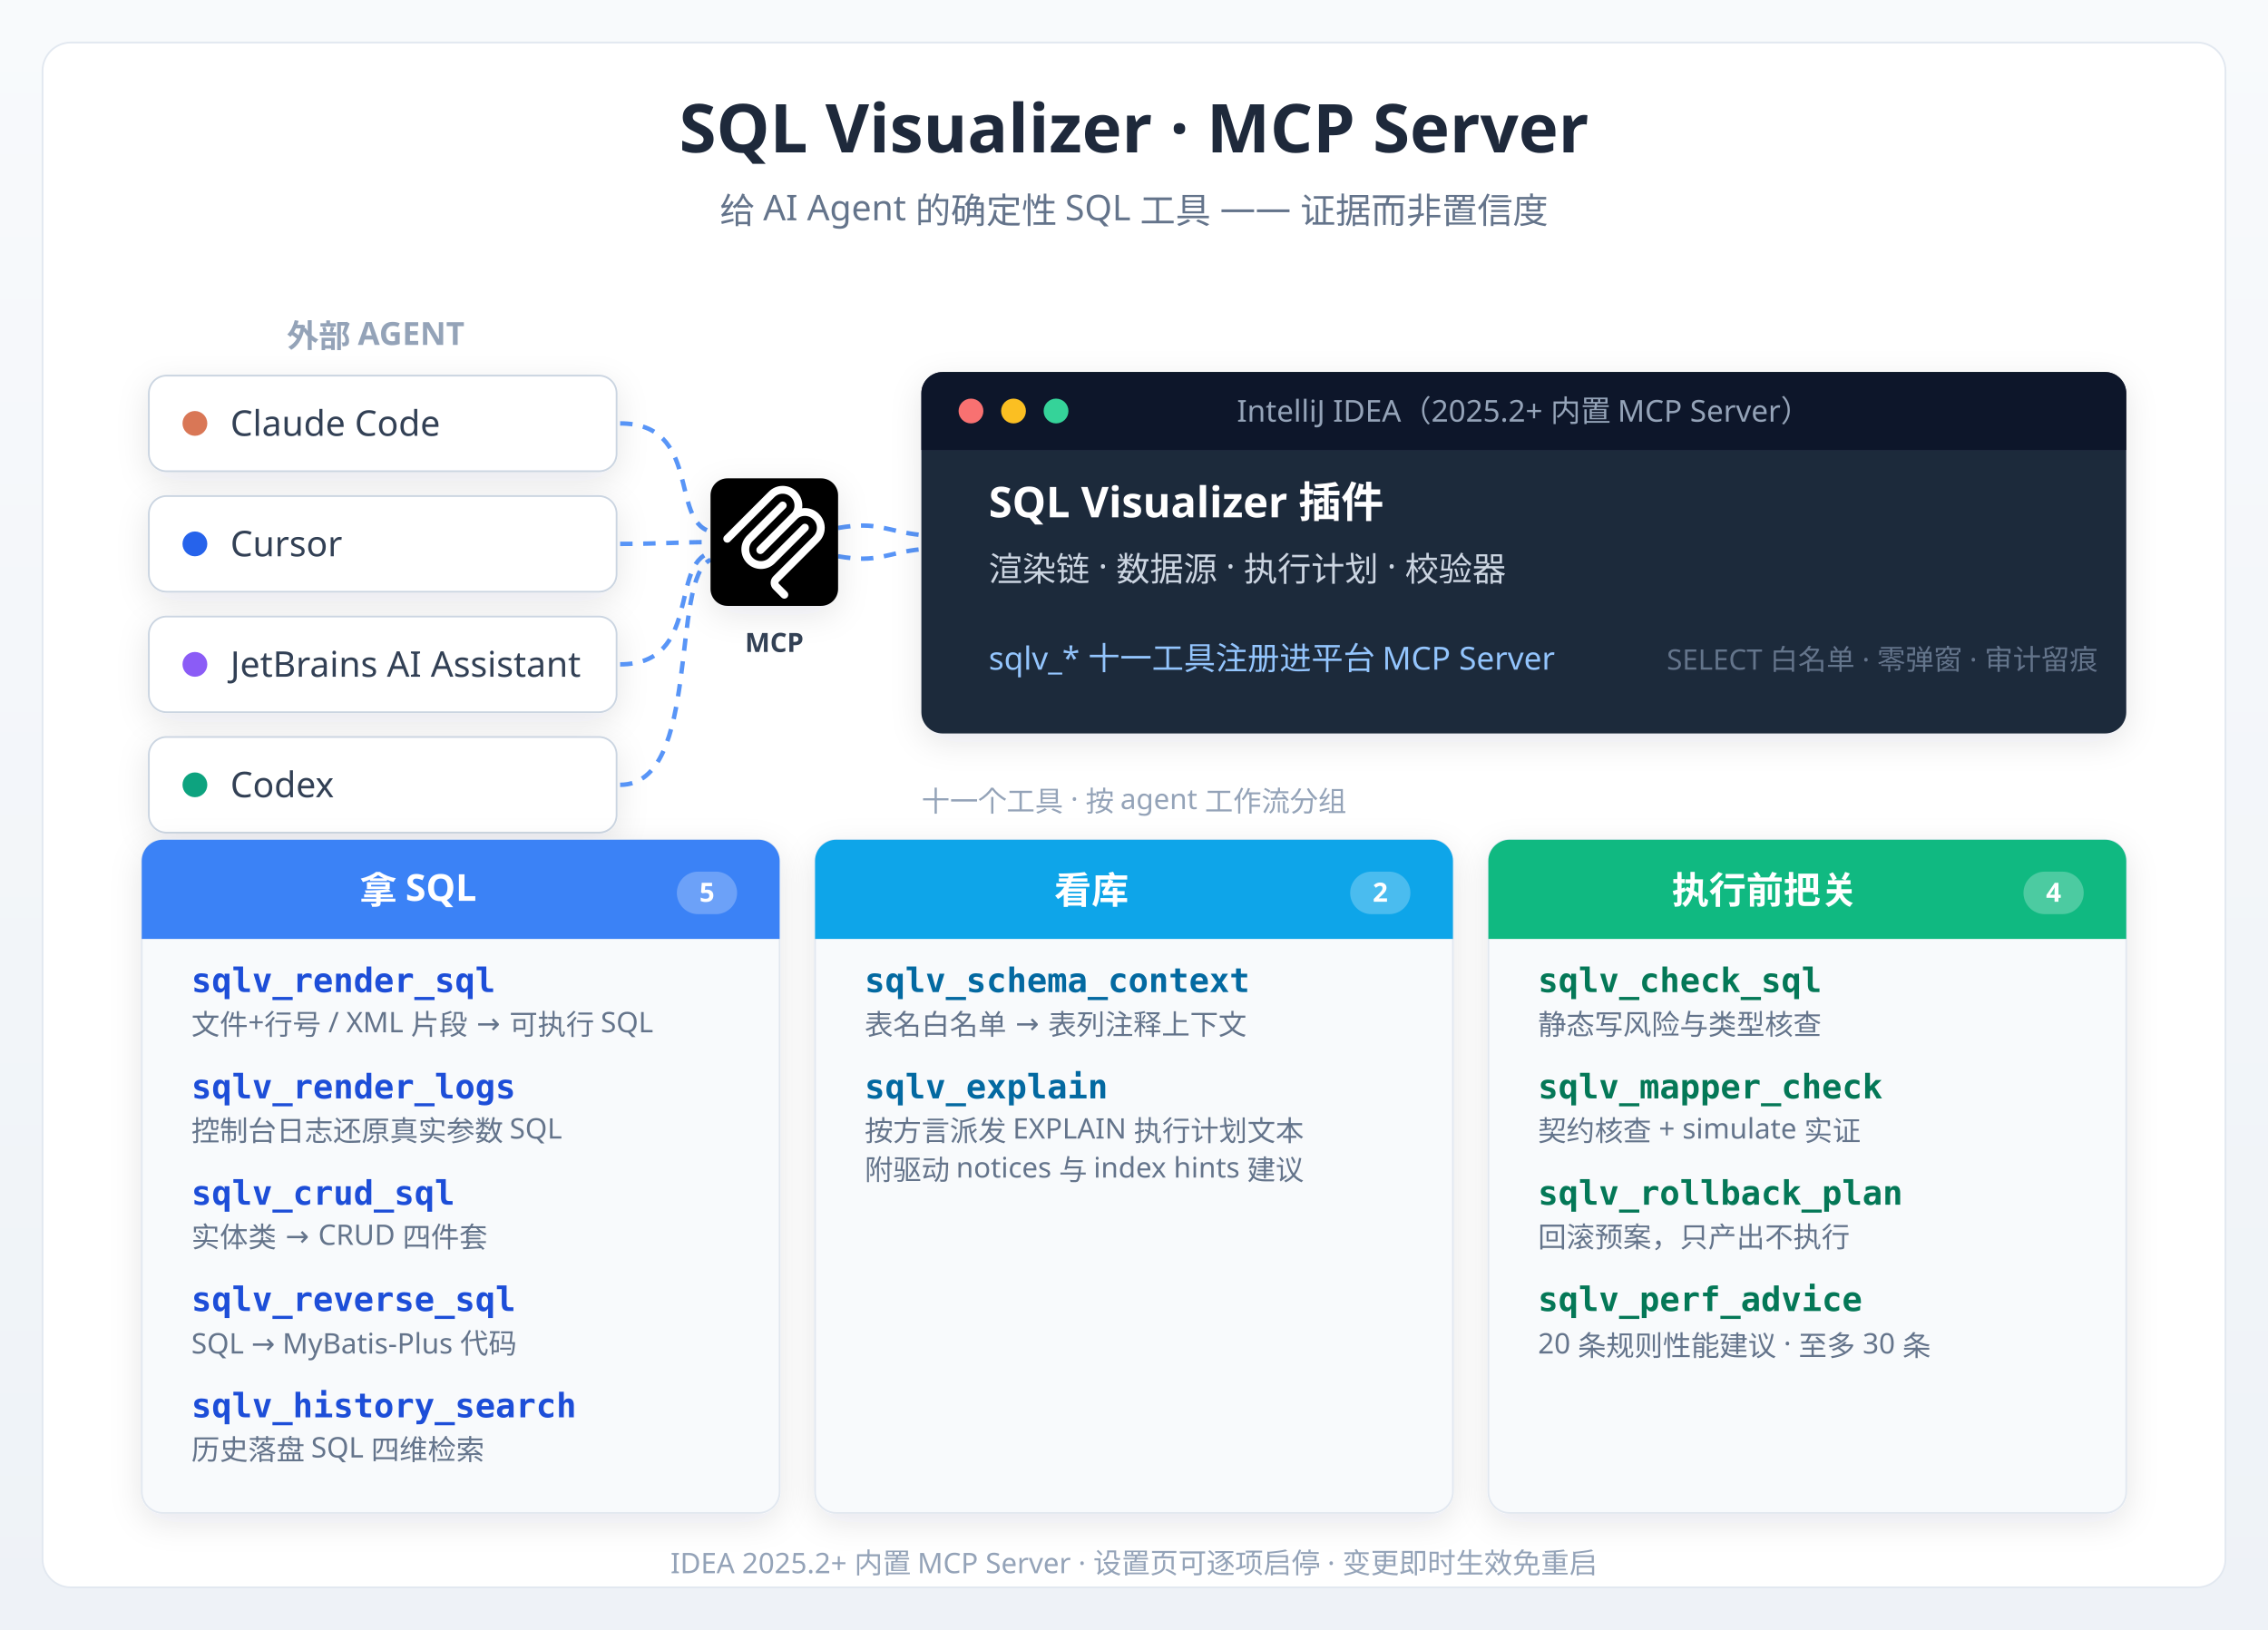
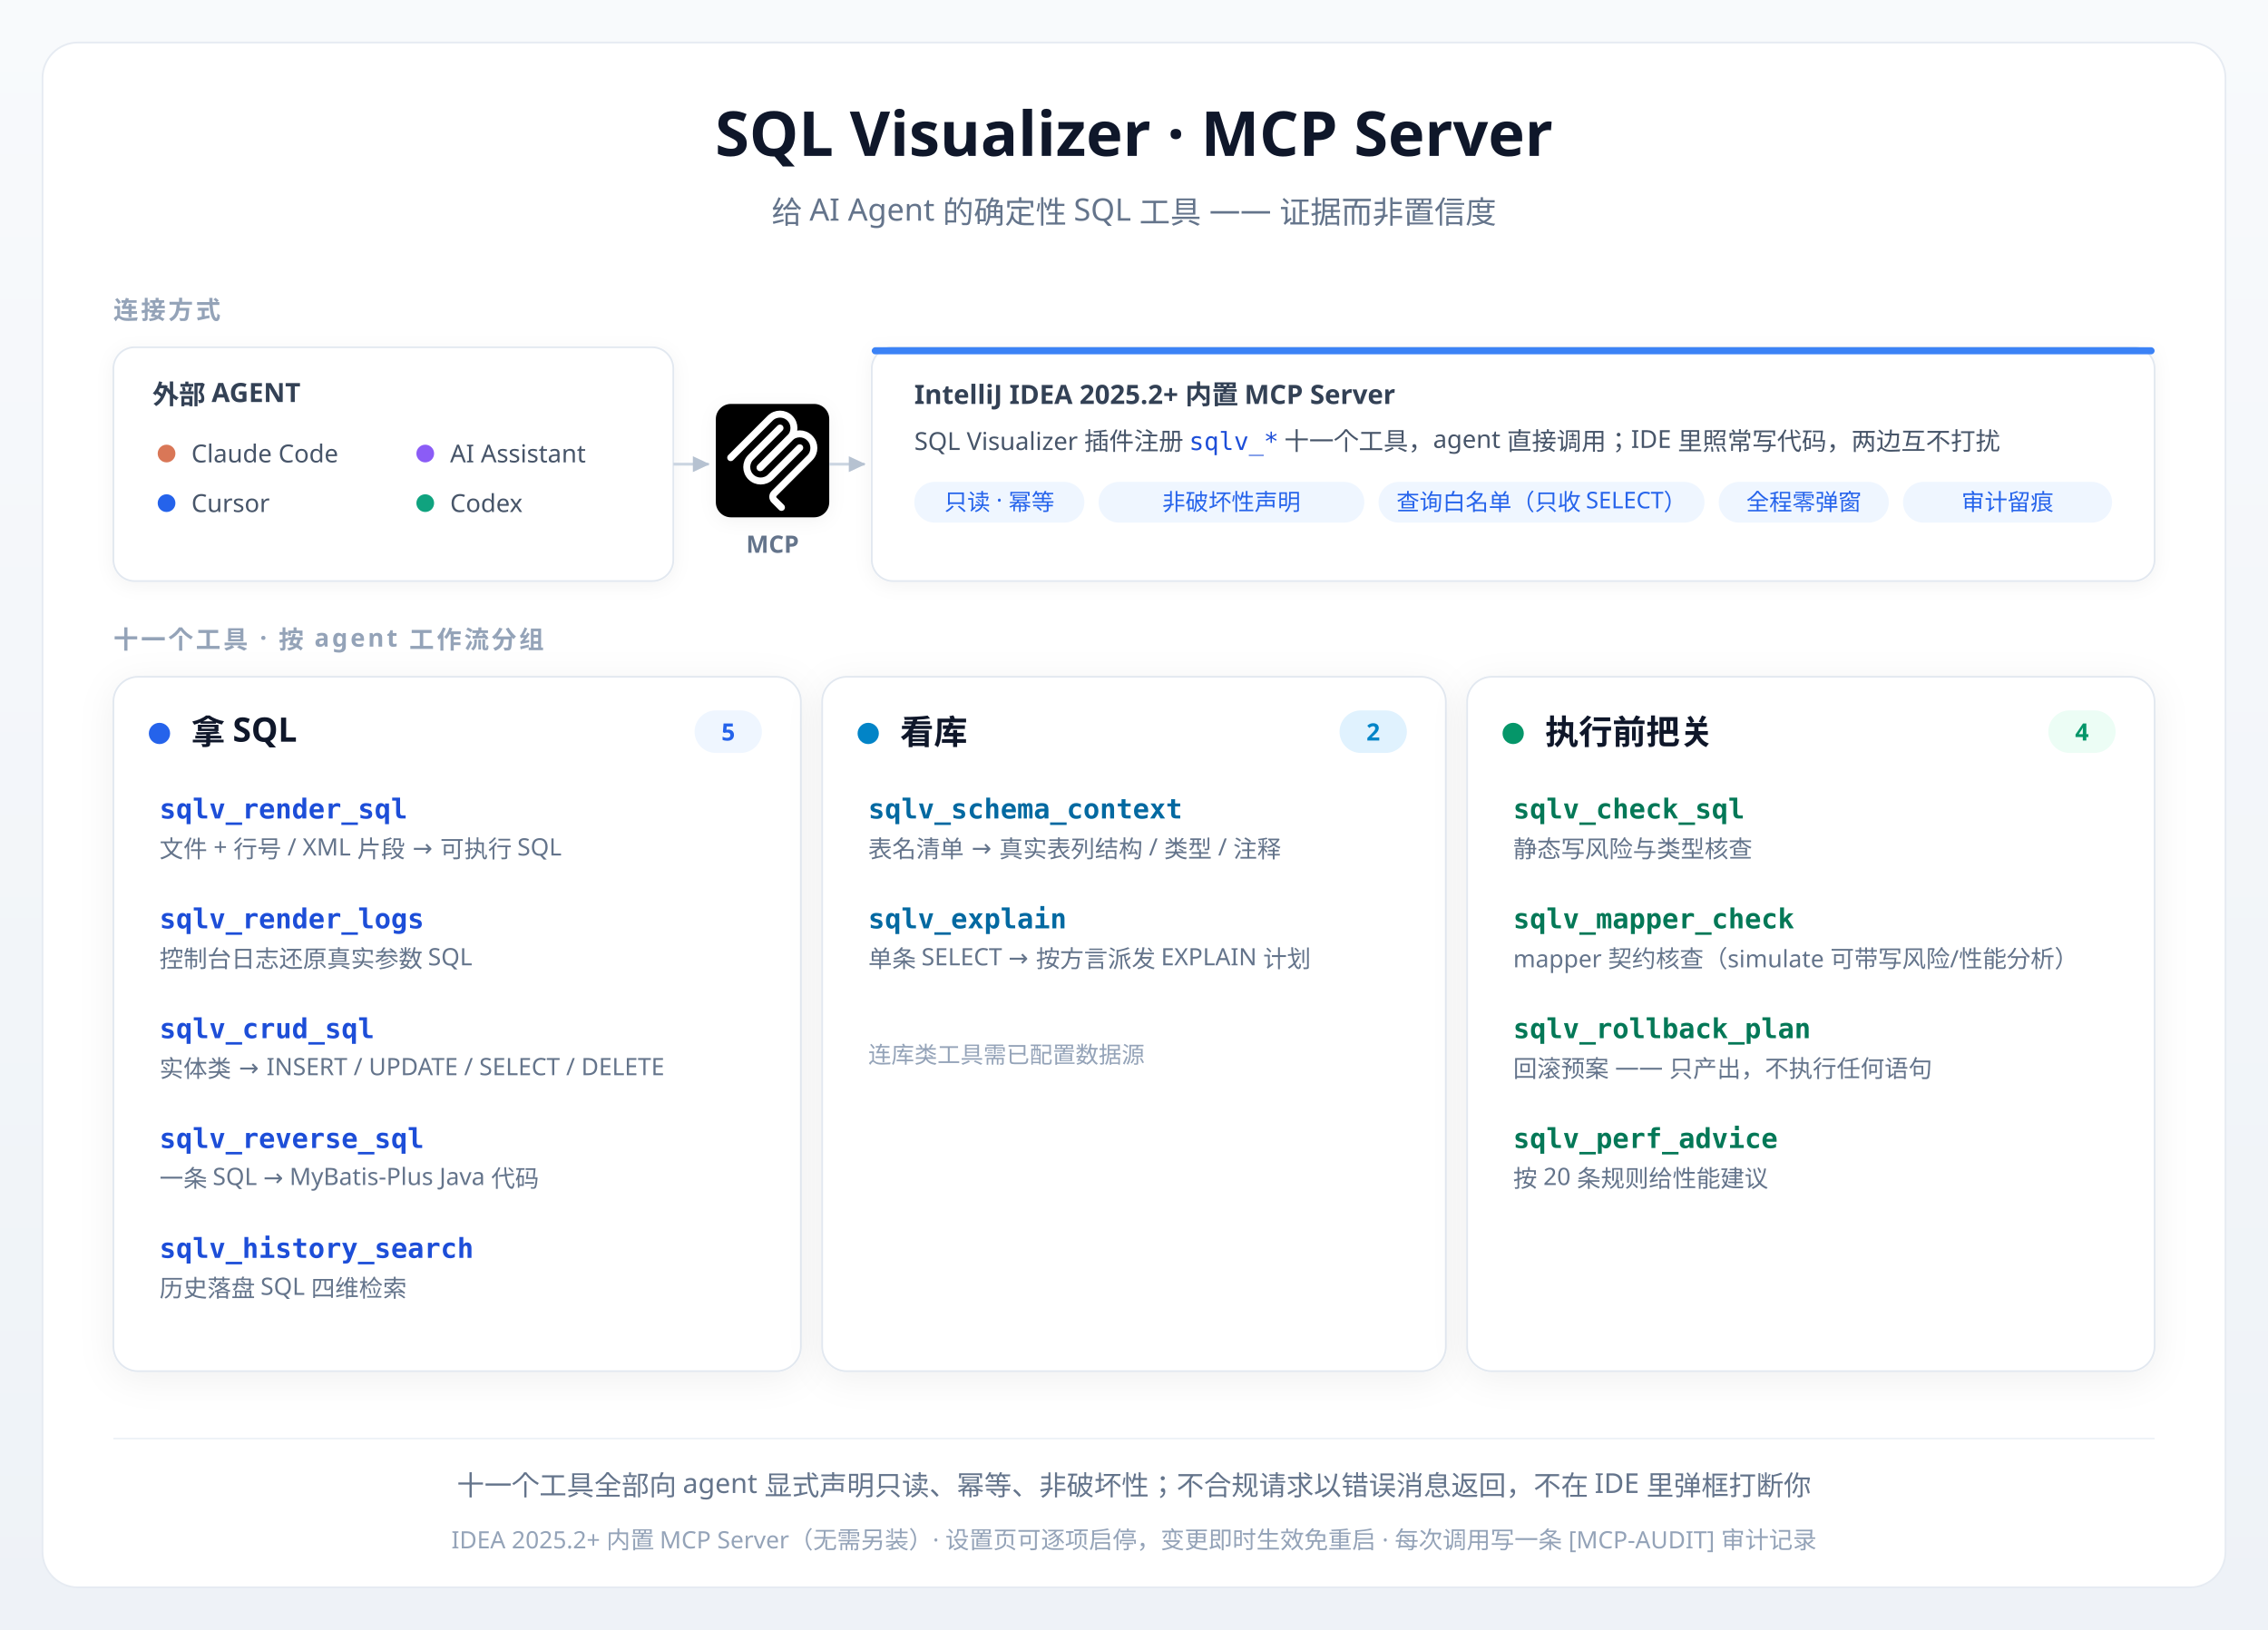
<svg xmlns="http://www.w3.org/2000/svg" width="1280" height="920" viewBox="0 0 1280 920">
  <defs>
-     <linearGradient id="bg" x1="0" y1="0" x2="0" y2="1">
+     <linearGradient id="page" x1="0" y1="0" x2="0" y2="1">
      <stop offset="0" stop-color="#f8fafc" />
      <stop offset="1" stop-color="#eef2f7" />
    </linearGradient>
-     <linearGradient id="mcp" x1="0" y1="0" x2="0" y2="1">
-       <stop offset="0" stop-color="#60a5fa" />
-       <stop offset="1" stop-color="#2563eb" />
-     </linearGradient>
-     <filter id="ds" x="-30%" y="-30%" width="160%" height="160%">
-       <feDropShadow dx="0" dy="5" stdDeviation="9" flood-color="#0f172a" flood-opacity="0.10" />
+     <filter id="card" x="-20%" y="-20%" width="140%" height="140%">
+       <feDropShadow dx="0" dy="4" stdDeviation="10" flood-color="#0f172a" flood-opacity="0.06" />
    </filter>
+     <filter id="soft" x="-20%" y="-20%" width="140%" height="140%">
+       <feDropShadow dx="0" dy="2" stdDeviation="5" flood-color="#0f172a" flood-opacity="0.05" />
+     </filter>
+     <marker id="arrow" viewBox="0 0 10 10" refX="8.5" refY="5" markerWidth="7" markerHeight="7" orient="auto-start-reverse">
+       <path d="M 0.5 1 L 9 5 L 0.5 9 z" fill="#b6c2d1" />
+     </marker>
  </defs>
-   <rect width="1280" height="920" fill="url(#bg)" />
-   <rect x="24" y="24" width="1232" height="872" rx="16" fill="#ffffff" stroke="#e2e8f0" />
-   <text x="640" y="86" text-anchor="middle" font-family="system-ui, 'Segoe UI', sans-serif" font-size="38" font-weight="700" fill="#1e293b">SQL Visualizer · MCP Server</text>
-   <text x="640" y="126" text-anchor="middle" font-family="system-ui, 'Segoe UI', sans-serif" font-size="20" fill="#64748b">给 AI Agent 的确定性 SQL 工具 —— 证据而非置信度</text>
-   <g font-family="system-ui, 'Segoe UI', sans-serif">
-     <text x="212" y="196" text-anchor="middle" font-size="18" font-weight="600" fill="#94a3b8">外部 AGENT</text>
-     <g font-size="20" fill="#334155">
-       <g filter="url(#ds)">
-         <rect x="84" y="212" width="264" height="54" rx="10" fill="#ffffff" stroke="#cbd5e1" />
-         <circle cx="110" cy="239" r="7" fill="#d97757" />
-         <text x="130" y="246">Claude Code</text>
-       </g>
-       <g filter="url(#ds)">
-         <rect x="84" y="280" width="264" height="54" rx="10" fill="#ffffff" stroke="#cbd5e1" />
-         <circle cx="110" cy="307" r="7" fill="#2563eb" />
-         <text x="130" y="314">Cursor</text>
-       </g>
-       <g filter="url(#ds)">
-         <rect x="84" y="348" width="264" height="54" rx="10" fill="#ffffff" stroke="#cbd5e1" />
-         <circle cx="110" cy="375" r="7" fill="#8b5cf6" />
-         <text x="130" y="382">JetBrains AI Assistant</text>
-       </g>
-       <g filter="url(#ds)">
-         <rect x="84" y="416" width="264" height="54" rx="10" fill="#ffffff" stroke="#cbd5e1" />
-         <circle cx="110" cy="443" r="7" fill="#10a37f" />
-         <text x="130" y="450">Codex</text>
-       </g>
+   <rect width="1280" height="920" fill="url(#page)" />
+   <rect x="24" y="24" width="1232" height="872" rx="20" fill="#ffffff" stroke="#e6ebf2" />
+   <g font-family="system-ui, 'Segoe UI', 'PingFang SC', 'Microsoft YaHei', sans-serif">
+     <text x="640" y="88" text-anchor="middle" font-size="35" font-weight="700" fill="#0f172a">SQL Visualizer · MCP Server</text>
+     <text x="640" y="126" text-anchor="middle" font-size="17.5" fill="#64748b">给 AI Agent 的确定性 SQL 工具 —— 证据而非置信度</text>
+     <text x="64" y="180" font-size="14" font-weight="600" fill="#94a3b8" letter-spacing="1.5">连接方式</text>
+     <g filter="url(#soft)">
+       <rect x="64" y="196" width="316" height="132" rx="12" fill="#ffffff" stroke="#e2e8f0" />
    </g>
+     <text x="86" y="228" font-size="15" font-weight="600" fill="#334155">外部 AGENT</text>
+     <g font-size="14" fill="#475569">
+       <circle cx="94" cy="256" r="5" fill="#d97757" />
+       <text x="108" y="261">Claude Code</text>
+       <circle cx="94" cy="284" r="5" fill="#2563eb" />
+       <text x="108" y="289">Cursor</text>
+       <circle cx="240" cy="256" r="5" fill="#8b5cf6" />
+       <text x="254" y="261">AI Assistant</text>
+       <circle cx="240" cy="284" r="5" fill="#10a37f" />
+       <text x="254" y="289">Codex</text>
+     </g>
+     <g filter="url(#soft)">
+       <svg x="404" y="228" width="64" height="64" viewBox="0 0 180 180" fill="none">
+         <rect width="180" height="180" rx="24" fill="black" />
+         <mask id="mcp-official-mask" style="mask-type:luminance" maskUnits="userSpaceOnUse" x="7" y="7" width="166" height="166">
+           <path d="M173 7H7V173H173V7Z" fill="white" />
+         </mask>
+         <g mask="url(#mcp-official-mask)">
+           <path d="M23.6 85.253L86.202 22.651C94.846 14.007 108.86 14.007 117.503 22.651C126.147 31.294 126.147 45.308 117.503 53.952L70.225 101.23" stroke="white" stroke-width="11.067" stroke-linecap="round" />
+           <path d="M70.879 100.578L117.504 53.952C126.148 45.308 140.163 45.308 148.806 53.952L149.132 54.278C157.776 62.922 157.776 76.936 149.132 85.579L92.514 142.198C89.633 145.079 89.633 149.75 92.514 152.631L104.14 164.257" stroke="white" stroke-width="11.067" stroke-linecap="round" />
+           <path d="M101.853 38.301L55.553 84.601C46.909 93.245 46.909 107.258 55.553 115.902C64.197 124.546 78.211 124.546 86.854 115.902L133.154 69.603" stroke="white" stroke-width="11.067" stroke-linecap="round" />
+         </g>
+       </svg>
+     </g>
+     <text x="436" y="312" text-anchor="middle" font-size="13.5" font-weight="600" fill="#64748b">MCP</text>
+     <g filter="url(#soft)">
+       <rect x="492" y="196" width="724" height="132" rx="12" fill="#ffffff" stroke="#e2e8f0" />
+       <rect x="492" y="196" width="724" height="4" rx="2" fill="#3b82f6" />
+     </g>
+     <text x="516" y="228" font-size="15" font-weight="600" fill="#334155">IntelliJ IDEA 2025.2+ 内置 MCP Server</text>
+     <text x="516" y="254" font-size="14" fill="#475569">SQL Visualizer 插件注册 <tspan font-family="ui-monospace, 'SFMono-Regular', Consolas, monospace" fill="#1d4ed8">sqlv_*</tspan> 十一个工具，agent 直接调用；IDE 里照常写代码，两边互不打扰</text>
+     <g font-size="13" fill="#2563eb">
+       <rect x="516" y="272" width="96" height="23" rx="11.5" fill="#eff6ff" />
+       <text x="564" y="288" text-anchor="middle">只读 · 幂等</text>
+       <rect x="620" y="272" width="150" height="23" rx="11.5" fill="#eff6ff" />
+       <text x="695" y="288" text-anchor="middle">非破坏性声明</text>
+       <rect x="778" y="272" width="184" height="23" rx="11.5" fill="#eff6ff" />
+       <text x="870" y="288" text-anchor="middle">查询白名单（只收 SELECT）</text>
+       <rect x="970" y="272" width="96" height="23" rx="11.5" fill="#eff6ff" />
+       <text x="1018" y="288" text-anchor="middle">全程零弹窗</text>
+       <rect x="1074" y="272" width="118" height="23" rx="11.5" fill="#eff6ff" />
+       <text x="1133" y="288" text-anchor="middle">审计留痕</text>
+     </g>
+     <path d="M 380 262 L 400 262" fill="none" stroke="#cbd5e1" stroke-width="1.6" marker-end="url(#arrow)" />
+     <path d="M 468 262 L 488 262" fill="none" stroke="#cbd5e1" stroke-width="1.6" marker-end="url(#arrow)" />
+     <text x="64" y="366" font-size="14" font-weight="600" fill="#94a3b8" letter-spacing="1.5">十一个工具 · 按 agent 工作流分组</text>
+     <g filter="url(#card)">
+       <rect x="64" y="382" width="388" height="392" rx="14" fill="#ffffff" stroke="#e2e8f0" />
+     </g>
+     <circle cx="90" cy="414" r="6" fill="#2563eb" />
+     <text x="108" y="420" font-size="19" font-weight="600" fill="#0f172a">拿 SQL</text>
+     <rect x="392" y="401" width="38" height="24" rx="12" fill="#eff6ff" />
+     <text x="411" y="418" text-anchor="middle" font-size="13.5" font-weight="600" fill="#2563eb">5</text>
+     <g font-family="ui-monospace, 'SFMono-Regular', Consolas, monospace" font-size="15.5" font-weight="600" fill="#1d4ed8">
+       <text x="90" y="462">sqlv_render_sql</text>
+       <text x="90" y="524">sqlv_render_logs</text>
+       <text x="90" y="586">sqlv_crud_sql</text>
+       <text x="90" y="648">sqlv_reverse_sql</text>
+       <text x="90" y="710">sqlv_history_search</text>
+     </g>
+     <g font-size="13.5" fill="#64748b">
+       <text x="90" y="484">文件 + 行号 / XML 片段 → 可执行 SQL</text>
+       <text x="90" y="546">控制台日志还原真实参数 SQL</text>
+       <text x="90" y="608">实体类 → INSERT / UPDATE / SELECT / DELETE</text>
+       <text x="90" y="670">一条 SQL → MyBatis-Plus Java 代码</text>
+       <text x="90" y="732">历史落盘 SQL 四维检索</text>
+     </g>
+     <g filter="url(#card)">
+       <rect x="464" y="382" width="352" height="392" rx="14" fill="#ffffff" stroke="#e2e8f0" />
+     </g>
+     <circle cx="490" cy="414" r="6" fill="#0284c7" />
+     <text x="508" y="420" font-size="19" font-weight="600" fill="#0f172a">看库</text>
+     <rect x="756" y="401" width="38" height="24" rx="12" fill="#e0f2fe" />
+     <text x="775" y="418" text-anchor="middle" font-size="13.5" font-weight="600" fill="#0284c7">2</text>
+     <g font-family="ui-monospace, 'SFMono-Regular', Consolas, monospace" font-size="15.5" font-weight="600" fill="#0369a1">
+       <text x="490" y="462">sqlv_schema_context</text>
+       <text x="490" y="524">sqlv_explain</text>
+     </g>
+     <g font-size="13.5" fill="#64748b">
+       <text x="490" y="484">表名清单 → 真实表列结构 / 类型 / 注释</text>
+       <text x="490" y="546">单条 SELECT → 按方言派发 EXPLAIN 计划</text>
+     </g>
+     <text x="490" y="600" font-size="13" fill="#94a3b8">连库类工具需已配置数据源</text>
+     <g filter="url(#card)">
+       <rect x="828" y="382" width="388" height="392" rx="14" fill="#ffffff" stroke="#e2e8f0" />
+     </g>
+     <circle cx="854" cy="414" r="6" fill="#059669" />
+     <text x="872" y="420" font-size="19" font-weight="600" fill="#0f172a">执行前把关</text>
+     <rect x="1156" y="401" width="38" height="24" rx="12" fill="#ecfdf5" />
+     <text x="1175" y="418" text-anchor="middle" font-size="13.5" font-weight="600" fill="#059669">4</text>
+     <g font-family="ui-monospace, 'SFMono-Regular', Consolas, monospace" font-size="15.5" font-weight="600" fill="#047857">
+       <text x="854" y="462">sqlv_check_sql</text>
+       <text x="854" y="524">sqlv_mapper_check</text>
+       <text x="854" y="586">sqlv_rollback_plan</text>
+       <text x="854" y="648">sqlv_perf_advice</text>
+     </g>
+     <g font-size="13.5" fill="#64748b">
+       <text x="854" y="484">静态写风险与类型核查</text>
+       <text x="854" y="546">mapper 契约核查（simulate 可带写风险/性能分析）</text>
+       <text x="854" y="608">回滚预案 —— 只产出，不执行任何语句</text>
+       <text x="854" y="670">按 20 条规则给性能建议</text>
+     </g>
+     <line x1="64" y1="812" x2="1216" y2="812" stroke="#eef2f7" />
+     <text x="640" y="844" text-anchor="middle" font-size="15.5" fill="#64748b">十一个工具全部向 agent 显式声明只读、幂等、非破坏性；不合规请求以错误消息返回，不在 IDE 里弹框打断你</text>
+     <text x="640" y="874" text-anchor="middle" font-size="13.5" fill="#94a3b8">IDEA 2025.2+ 内置 MCP Server（无需另装）· 设置页可逐项启停，变更即时生效免重启 · 每次调用写一条 [MCP-AUDIT] 审计记录</text>
  </g>
-   <g stroke="#3b82f6" stroke-width="2.5" fill="none" stroke-dasharray="7 6" opacity="0.85">
-     <path d="M 350 239 C 396 239, 378 294, 401 300" />
-     <path d="M 350 307 C 372 307, 384 306, 401 306" />
-     <path d="M 350 375 C 396 375, 378 318, 401 312" />
-     <path d="M 350 443 C 396 443, 378 326, 401 316" />
-     <path d="M 473 298 C 496 294, 500 300, 520 302" />
-     <path d="M 473 314 C 496 318, 500 312, 520 310" />
-   </g>
-   <g filter="url(#ds)">
-     <svg x="401" y="270" width="72" height="72" viewBox="0 0 180 180" fill="none">
-       <rect width="180" height="180" rx="24" fill="black" />
-       <mask id="mcp-official-mask" style="mask-type:luminance" maskUnits="userSpaceOnUse" x="7" y="7" width="166" height="166">
-         <path d="M173 7H7V173H173V7Z" fill="white" />
-       </mask>
-       <g mask="url(#mcp-official-mask)">
-         <path d="M23.6 85.253L86.202 22.651C94.846 14.007 108.86 14.007 117.503 22.651C126.147 31.294 126.147 45.308 117.503 53.952L70.225 101.23" stroke="white" stroke-width="11.067" stroke-linecap="round" />
-         <path d="M70.879 100.578L117.504 53.952C126.148 45.308 140.163 45.308 148.806 53.952L149.132 54.278C157.776 62.922 157.776 76.936 149.132 85.579L92.514 142.198C89.633 145.079 89.633 149.75 92.514 152.631L104.14 164.257" stroke="white" stroke-width="11.067" stroke-linecap="round" />
-         <path d="M101.853 38.301L55.553 84.601C46.909 93.245 46.909 107.258 55.553 115.902C64.197 124.546 78.211 124.546 86.854 115.902L133.154 69.603" stroke="white" stroke-width="11.067" stroke-linecap="round" />
-       </g>
-     </svg>
-   </g>
-   <text x="437" y="368" text-anchor="middle" font-family="system-ui, 'Segoe UI', sans-serif" font-size="15" font-weight="600" fill="#334155">MCP</text>
-   <g font-family="system-ui, 'Segoe UI', sans-serif" filter="url(#ds)">
-     <rect x="520" y="210" width="680" height="204" rx="12" fill="#1e293b" />
-     <path d="M 520 222 a 12 12 0 0 1 12 -12 h 656 a 12 12 0 0 1 12 12 v 32 h -680 z" fill="#0f172a" />
-     <circle cx="548" cy="232" r="7" fill="#f87171" />
-     <circle cx="572" cy="232" r="7" fill="#fbbf24" />
-     <circle cx="596" cy="232" r="7" fill="#34d399" />
-     <text x="860" y="238" text-anchor="middle" font-size="17" fill="#94a3b8">IntelliJ IDEA（2025.2+ 内置 MCP Server）</text>
-     <text x="558" y="292" font-size="24" font-weight="600" fill="#ffffff">SQL Visualizer 插件</text>
-     <text x="558" y="328" font-size="19" fill="#cbd5e1">渲染链 · 数据源 · 执行计划 · 校验器</text>
-     <text x="558" y="378" font-size="18" fill="#93c5fd">sqlv_* 十一工具注册进平台 MCP Server</text>
-     <text x="1184" y="378" text-anchor="end" font-size="16" fill="#64748b">SELECT 白名单 · 零弹窗 · 审计留痕</text>
-   </g>
-   <text x="640" y="458" text-anchor="middle" font-family="system-ui, 'Segoe UI', sans-serif" font-size="16" fill="#94a3b8">十一个工具 · 按 agent 工作流分组</text>
-   <g font-family="system-ui, 'Segoe UI', sans-serif">
-     <g filter="url(#ds)">
-       <rect x="80" y="474" width="360" height="380" rx="12" fill="#f8fafc" stroke="#e2e8f0" />
-     </g>
-     <path d="M 80 530 v -44 a 12 12 0 0 1 12 -12 h 336 a 12 12 0 0 1 12 12 v 44 z" fill="#3b82f6" />
-     <text x="236" y="510" text-anchor="middle" font-size="21" font-weight="600" fill="#ffffff">拿 SQL</text>
-     <rect x="382" y="492" width="34" height="24" rx="12" fill="#ffffff" opacity="0.25" />
-     <text x="399" y="509" text-anchor="middle" font-size="15" font-weight="600" fill="#ffffff">5</text>
-     <g font-size="19" font-weight="600" fill="#1d4ed8" font-family="Consolas, 'JetBrains Mono', monospace">
-       <text x="108" y="560">sqlv_render_sql</text>
-       <text x="108" y="620">sqlv_render_logs</text>
-       <text x="108" y="680">sqlv_crud_sql</text>
-       <text x="108" y="740">sqlv_reverse_sql</text>
-       <text x="108" y="800">sqlv_history_search</text>
-     </g>
-     <g font-size="16" fill="#64748b">
-       <text x="108" y="584">文件+行号 / XML 片段 → 可执行 SQL</text>
-       <text x="108" y="644">控制台日志还原真实参数 SQL</text>
-       <text x="108" y="704">实体类 → CRUD 四件套</text>
-       <text x="108" y="764">SQL → MyBatis-Plus 代码</text>
-       <text x="108" y="824">历史落盘 SQL 四维检索</text>
-     </g>
-     <g filter="url(#ds)">
-       <rect x="460" y="474" width="360" height="380" rx="12" fill="#f8fafc" stroke="#e2e8f0" />
-     </g>
-     <path d="M 460 530 v -44 a 12 12 0 0 1 12 -12 h 336 a 12 12 0 0 1 12 12 v 44 z" fill="#0ea5e9" />
-     <text x="616" y="510" text-anchor="middle" font-size="21" font-weight="600" fill="#ffffff">看库</text>
-     <rect x="762" y="492" width="34" height="24" rx="12" fill="#ffffff" opacity="0.25" />
-     <text x="779" y="509" text-anchor="middle" font-size="15" font-weight="600" fill="#ffffff">2</text>
-     <g font-size="19" font-weight="600" fill="#0369a1" font-family="Consolas, 'JetBrains Mono', monospace">
-       <text x="488" y="560">sqlv_schema_context</text>
-       <text x="488" y="620">sqlv_explain</text>
-     </g>
-     <g font-size="16" fill="#64748b">
-       <text x="488" y="584">表名白名单 → 表列注释上下文</text>
-       <text x="488" y="644">按方言派发 EXPLAIN 执行计划文本</text>
-       <text x="488" y="666">附驱动 notices 与 index hints 建议</text>
-     </g>
-     <g filter="url(#ds)">
-       <rect x="840" y="474" width="360" height="380" rx="12" fill="#f8fafc" stroke="#e2e8f0" />
-     </g>
-     <path d="M 840 530 v -44 a 12 12 0 0 1 12 -12 h 336 a 12 12 0 0 1 12 12 v 44 z" fill="#10b981" />
-     <text x="996" y="510" text-anchor="middle" font-size="21" font-weight="600" fill="#ffffff">执行前把关</text>
-     <rect x="1142" y="492" width="34" height="24" rx="12" fill="#ffffff" opacity="0.25" />
-     <text x="1159" y="509" text-anchor="middle" font-size="15" font-weight="600" fill="#ffffff">4</text>
-     <g font-size="19" font-weight="600" fill="#047857" font-family="Consolas, 'JetBrains Mono', monospace">
-       <text x="868" y="560">sqlv_check_sql</text>
-       <text x="868" y="620">sqlv_mapper_check</text>
-       <text x="868" y="680">sqlv_rollback_plan</text>
-       <text x="868" y="740">sqlv_perf_advice</text>
-     </g>
-     <g font-size="16" fill="#64748b">
-       <text x="868" y="584">静态写风险与类型核查</text>
-       <text x="868" y="644">契约核查 + simulate 实证</text>
-       <text x="868" y="704">回滚预案，只产出不执行</text>
-       <text x="868" y="764">20 条规则性能建议 · 至多 30 条</text>
-     </g>
-   </g>
-   <text x="640" y="888" text-anchor="middle" font-family="system-ui, 'Segoe UI', sans-serif" font-size="16" fill="#94a3b8">IDEA 2025.2+ 内置 MCP Server · 设置页可逐项启停 · 变更即时生效免重启</text>
</svg>
